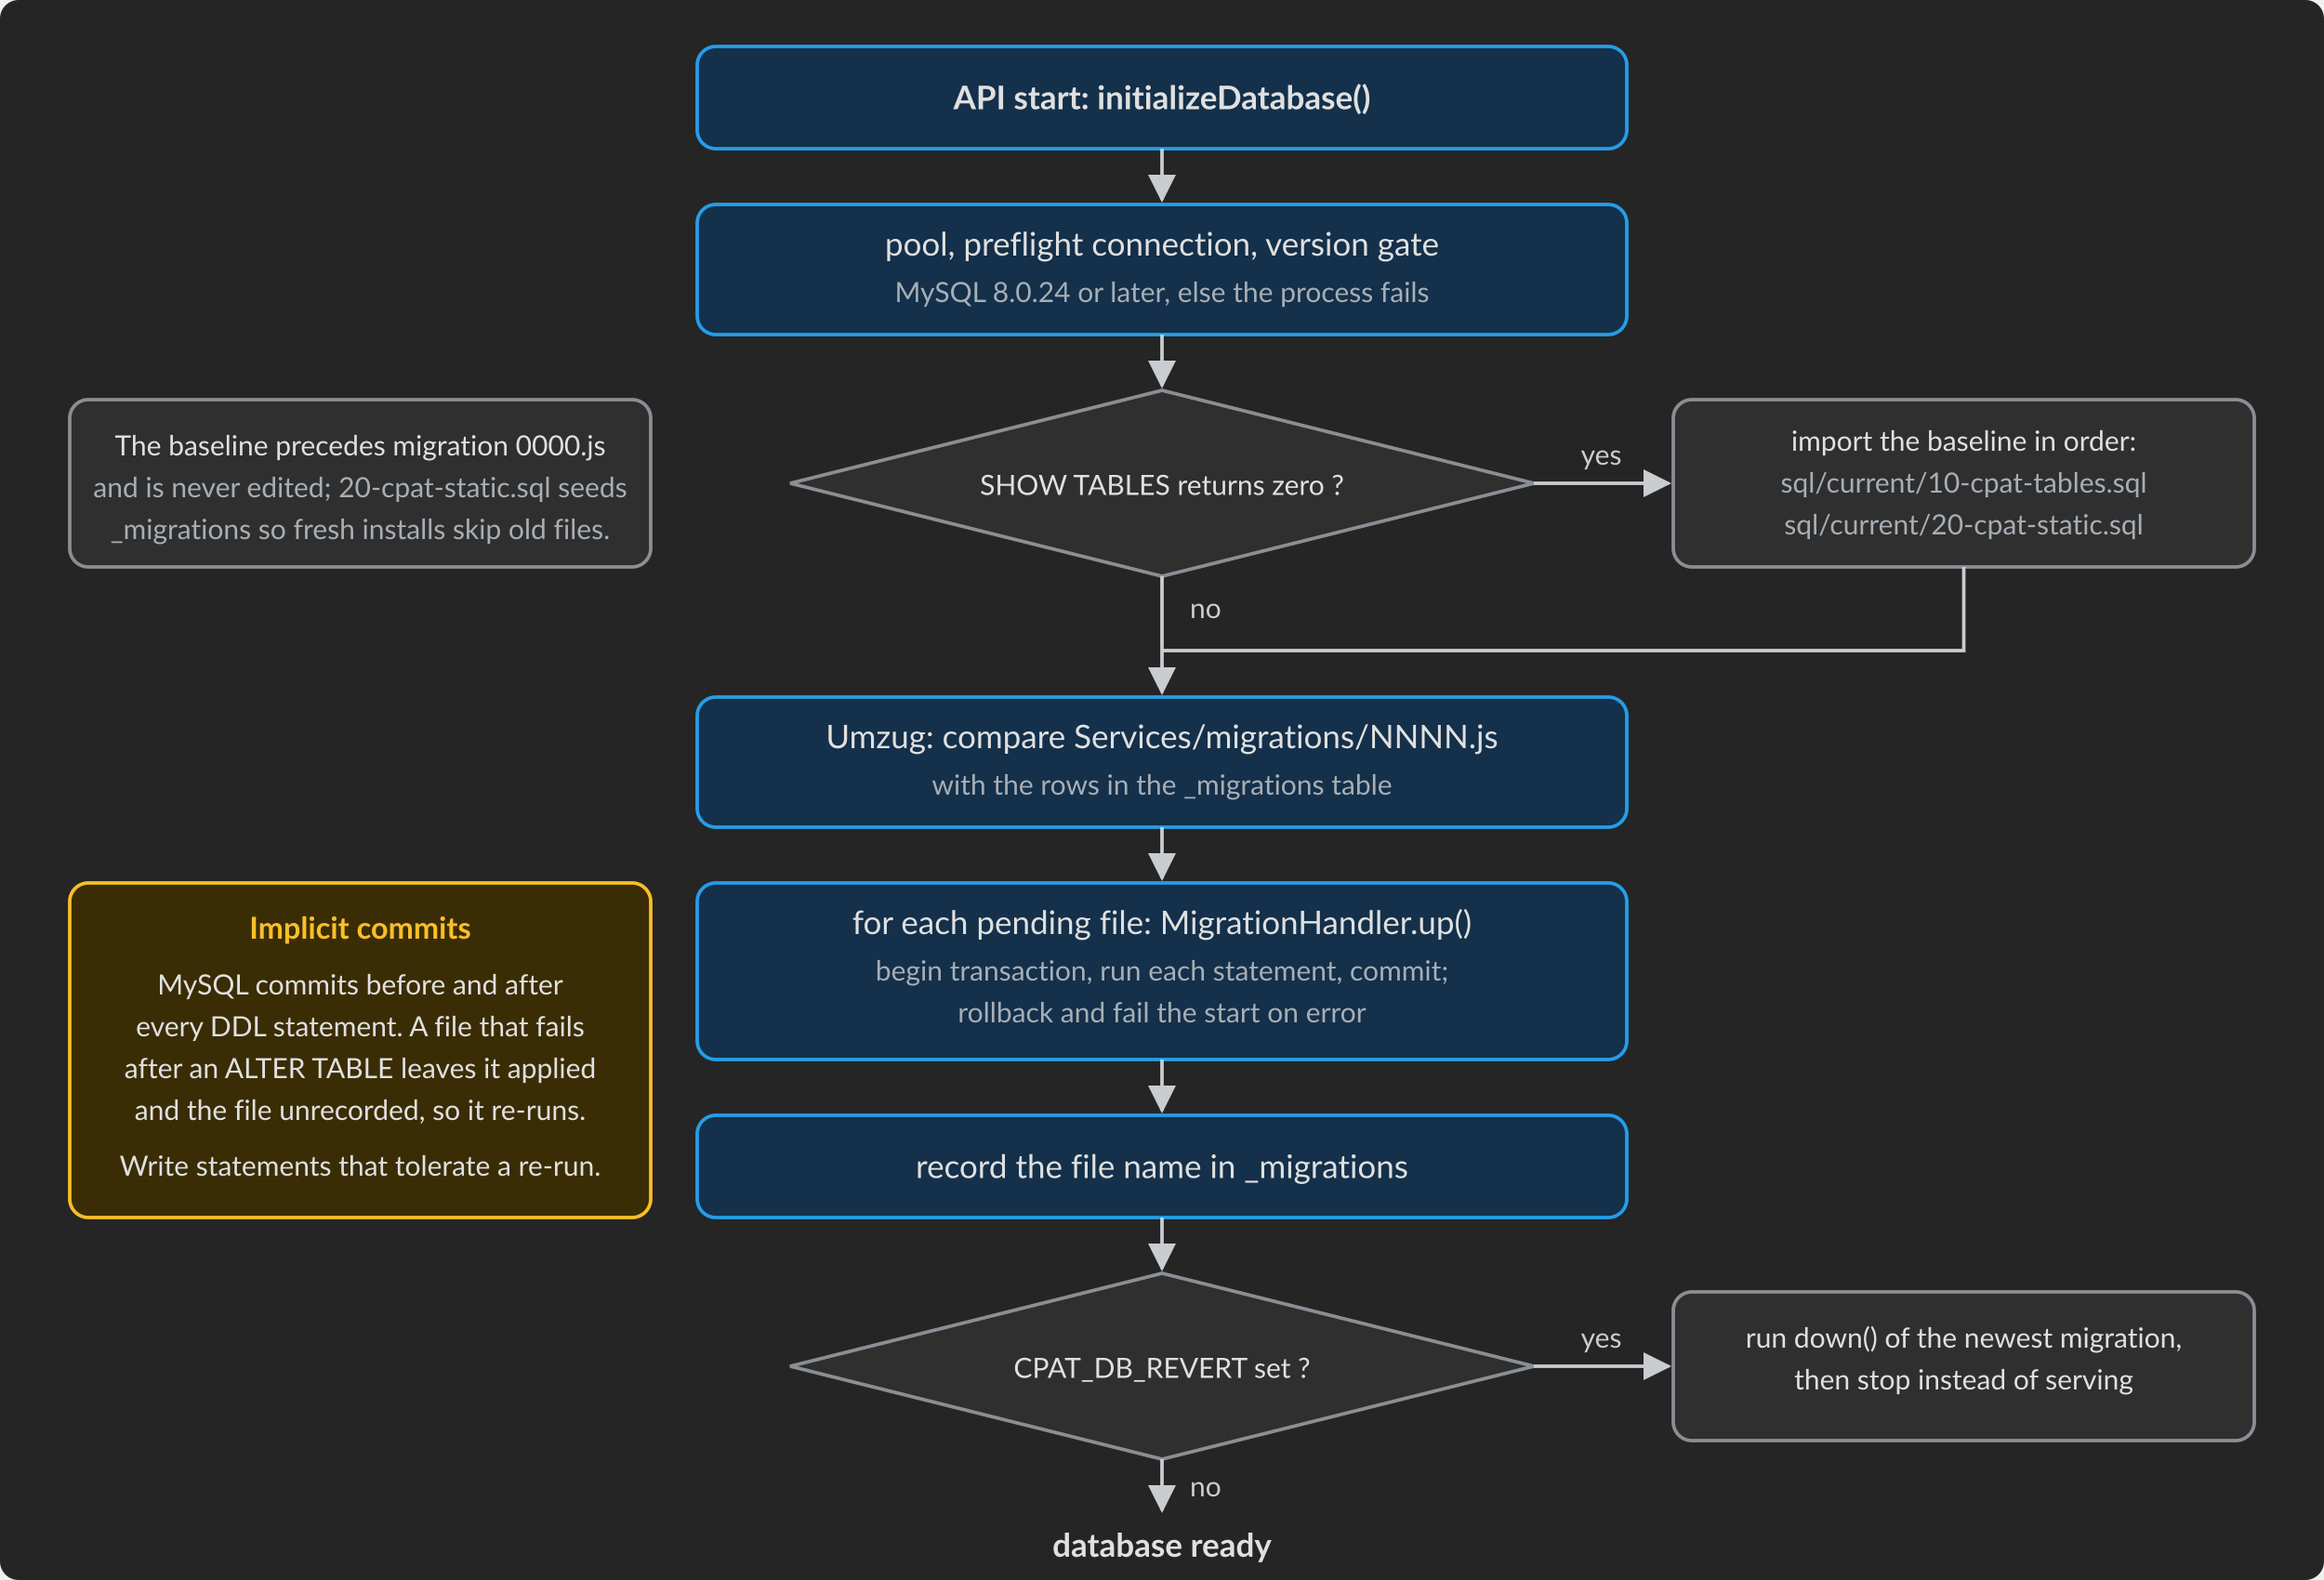
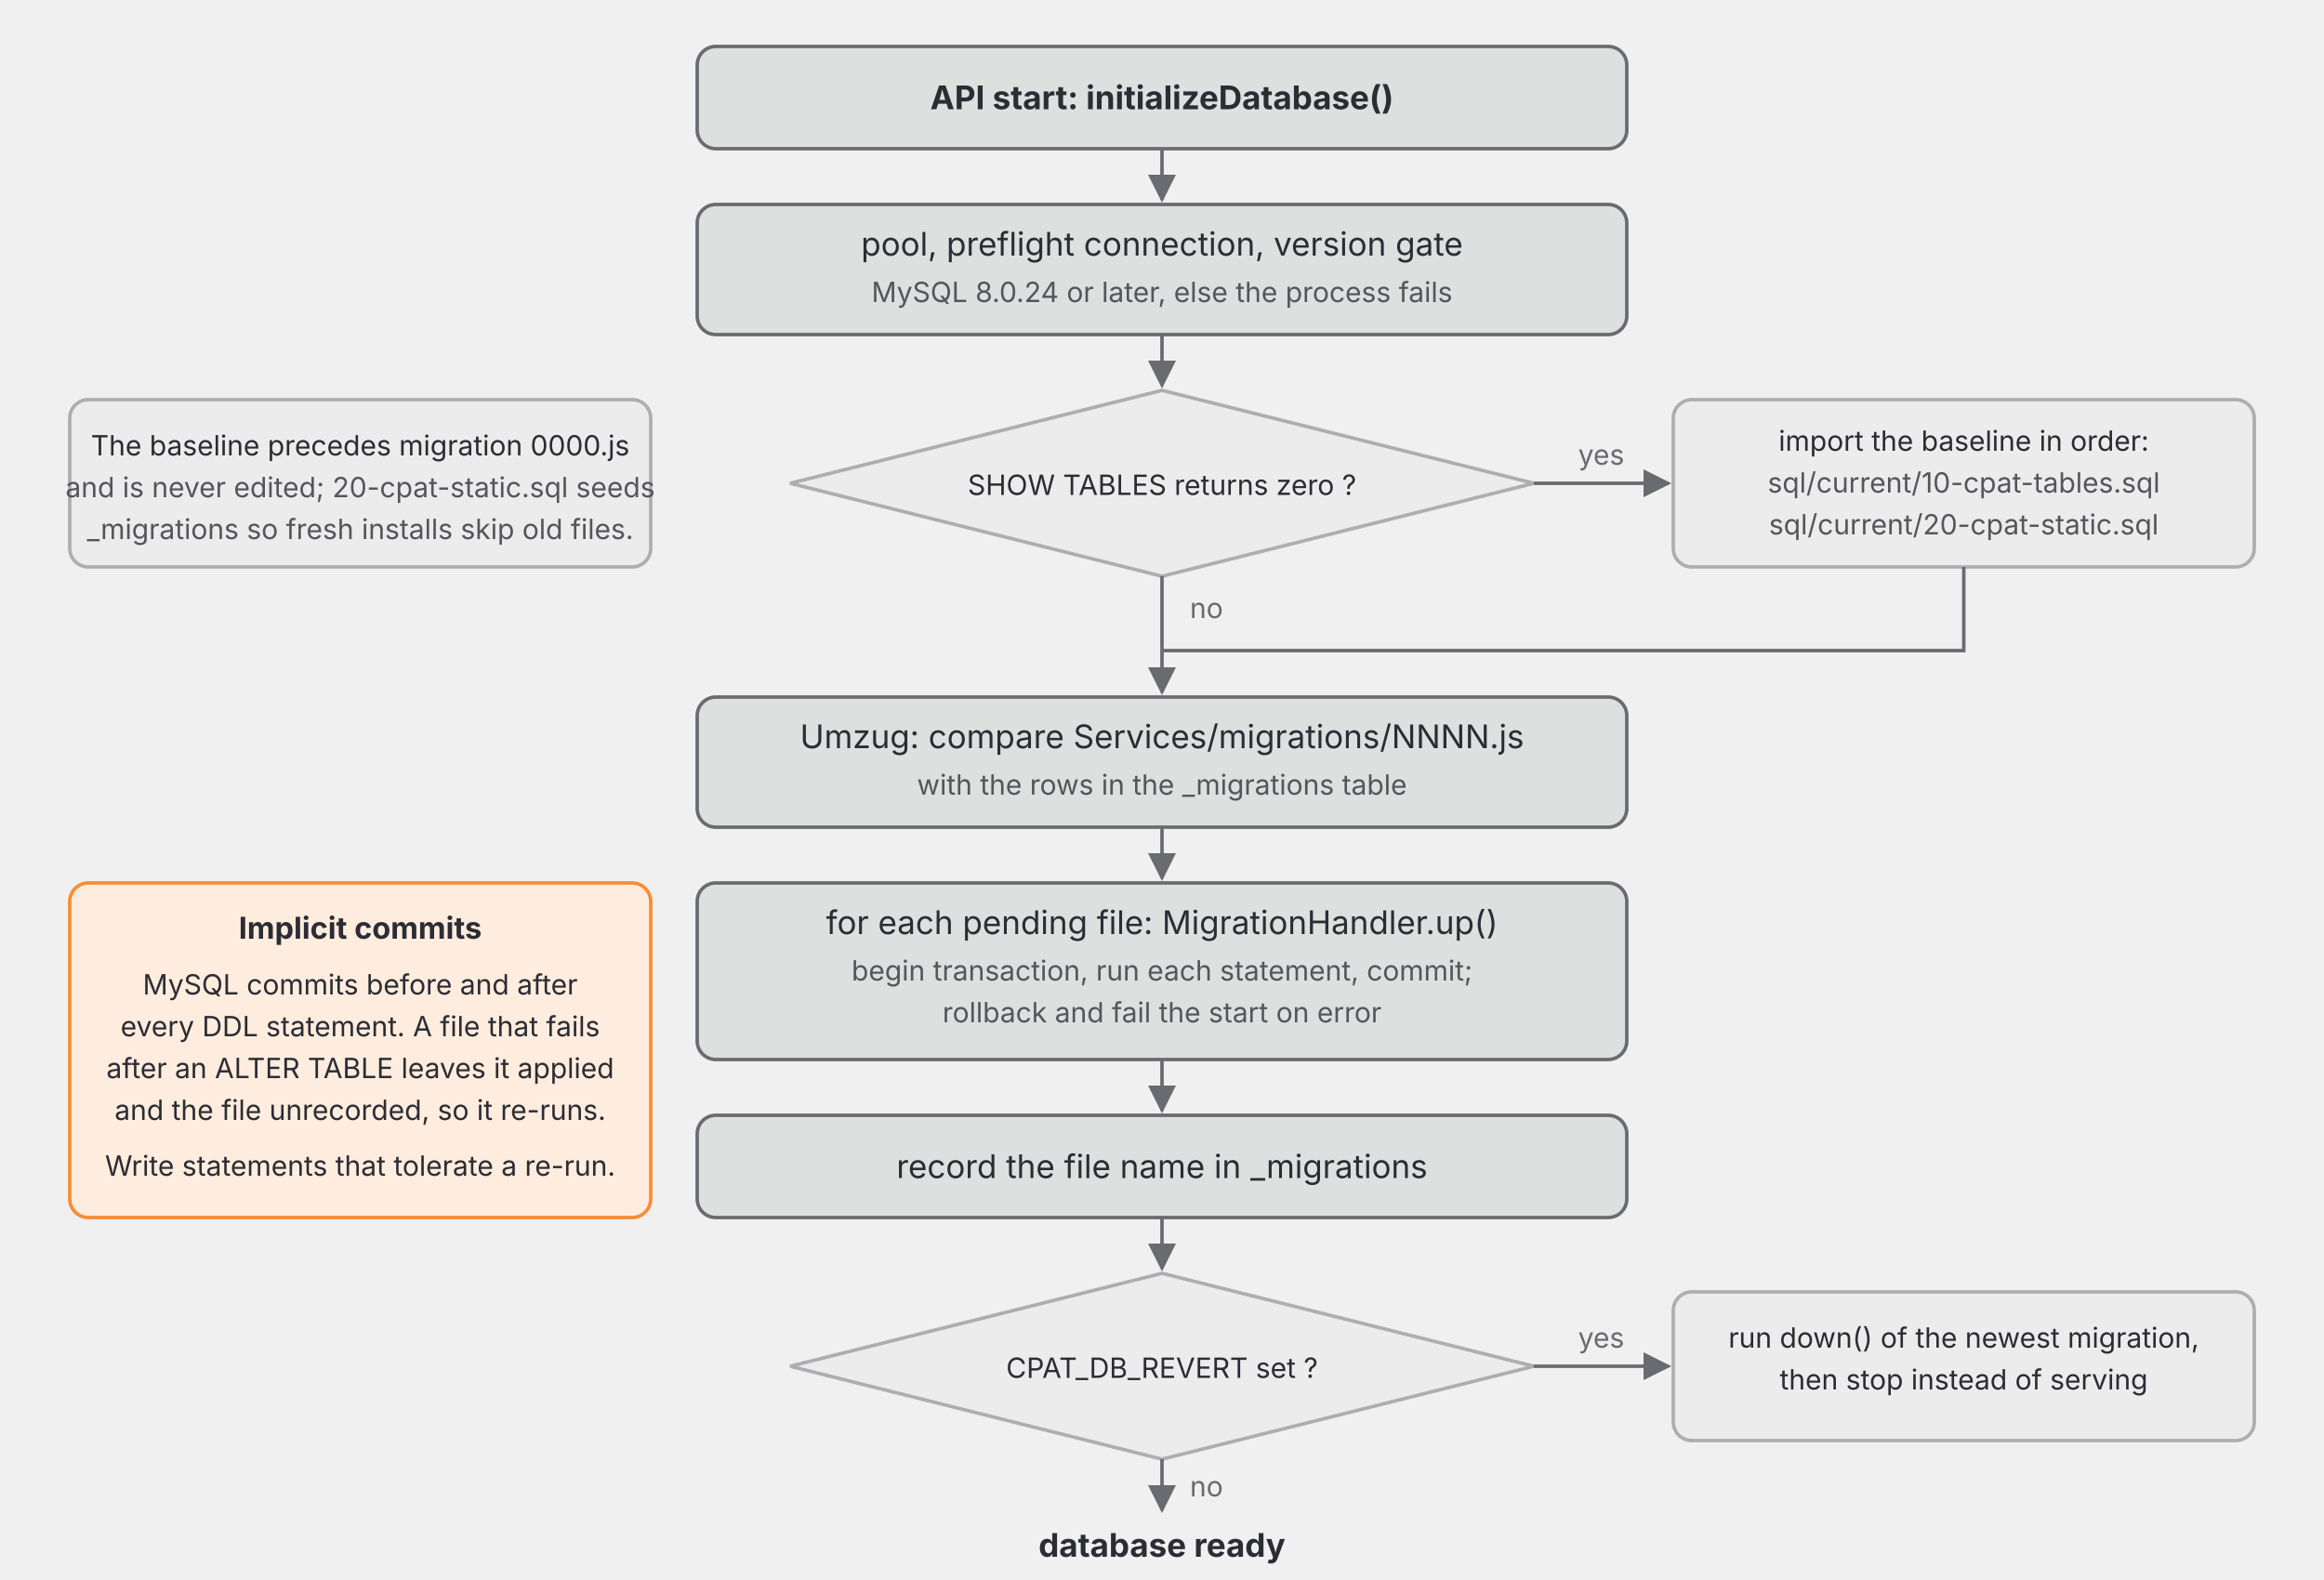
- <svg xmlns="http://www.w3.org/2000/svg" width="1000" height="680" viewBox="0 0 1000 680" font-family="Lato, Helvetica, Arial, sans-serif" font-size="14">
+ <svg xmlns="http://www.w3.org/2000/svg" width="1000" height="680" viewBox="0 0 1000 680" font-family="Inter, Segoe UI, Helvetica, Arial, sans-serif" font-size="14">
+   <style>
+     @media screen and (prefers-color-scheme: dark) {
+       [fill="#ececec"] { fill: #3f4046; }
+       [fill="#dedfdf"] { fill: #16161d; }
+       [fill="#2c2c34"] { fill: #ffffff; }
+       [fill="#55565b"] { fill: #c4c4c6; }
+       [fill="#6a6b70"] { fill: #97979b; }
+       [fill="#feedde"] { fill: #4d3b34; }
+       [stroke="#adaeb0"] { stroke: #7f8084; }
+       [stroke="#6a6b70"] { stroke: #97979b; }
+     }
+   </style>
  <defs>
    <marker id="arrow" viewBox="0 0 10 10" refX="9" refY="5" markerWidth="8" markerHeight="8" orient="auto-start-reverse">
-       <path d="M 0 0 L 10 5 L 0 10 z" fill="#c9cdd1" />
+       <path d="M 0 0 L 10 5 L 0 10 z" fill="#6a6b70" />
    </marker>
  </defs>
-   <rect x="0" y="0" width="1000" height="680" rx="8" fill="#252525" />
-   <rect x="300" y="20" width="400" height="44" rx="8" fill="#14304a" stroke="#249ee8" stroke-width="1.5" />
-   <text x="500" y="47" text-anchor="middle" fill="#e0e0e0" font-weight="bold">API start: initializeDatabase()</text>
-   <line x1="500" y1="64" x2="500" y2="86" stroke="#c9cdd1" stroke-width="1.5" marker-end="url(#arrow)" />
-   <rect x="300" y="88" width="400" height="56" rx="8" fill="#14304a" stroke="#249ee8" stroke-width="1.5" />
-   <text x="500" y="110" text-anchor="middle" fill="#e0e0e0">pool, preflight connection, version gate</text>
-   <text x="500" y="130" text-anchor="middle" fill="#a7aeb5" font-size="12">MySQL 8.0.24 or later, else the process fails</text>
-   <line x1="500" y1="144" x2="500" y2="166" stroke="#c9cdd1" stroke-width="1.5" marker-end="url(#arrow)" />
-   <polygon points="500,168 660,208 500,248 340,208" fill="#2f2f2f" stroke="#8a8f95" stroke-width="1.5" />
-   <text x="500" y="213" text-anchor="middle" fill="#e0e0e0" font-size="12">SHOW TABLES returns zero ?</text>
-   <line x1="660" y1="208" x2="718" y2="208" stroke="#c9cdd1" stroke-width="1.5" marker-end="url(#arrow)" />
-   <text x="689" y="200" text-anchor="middle" fill="#c9cdd1" font-size="12">yes</text>
-   <rect x="720" y="172" width="250" height="72" rx="8" fill="#2f2f2f" stroke="#8a8f95" stroke-width="1.5" />
-   <text x="845" y="194" text-anchor="middle" fill="#e0e0e0" font-size="12">import the baseline in order:</text>
-   <text x="845" y="212" text-anchor="middle" fill="#a7aeb5" font-size="12">sql/current/10-cpat-tables.sql</text>
-   <text x="845" y="230" text-anchor="middle" fill="#a7aeb5" font-size="12">sql/current/20-cpat-static.sql</text>
-   <path d="M 845 244 L 845 280 L 500 280" fill="none" stroke="#c9cdd1" stroke-width="1.5" />
-   <line x1="500" y1="248" x2="500" y2="298" stroke="#c9cdd1" stroke-width="1.5" marker-end="url(#arrow)" />
-   <text x="512" y="266" fill="#c9cdd1" font-size="12">no</text>
-   <rect x="300" y="300" width="400" height="56" rx="8" fill="#14304a" stroke="#249ee8" stroke-width="1.5" />
-   <text x="500" y="322" text-anchor="middle" fill="#e0e0e0">Umzug: compare Services/migrations/NNNN.js</text>
-   <text x="500" y="342" text-anchor="middle" fill="#a7aeb5" font-size="12">with the rows in the _migrations table</text>
-   <line x1="500" y1="356" x2="500" y2="378" stroke="#c9cdd1" stroke-width="1.5" marker-end="url(#arrow)" />
-   <rect x="300" y="380" width="400" height="76" rx="8" fill="#14304a" stroke="#249ee8" stroke-width="1.5" />
-   <text x="500" y="402" text-anchor="middle" fill="#e0e0e0">for each pending file: MigrationHandler.up()</text>
-   <text x="500" y="422" text-anchor="middle" fill="#a7aeb5" font-size="12">begin transaction, run each statement, commit;</text>
-   <text x="500" y="440" text-anchor="middle" fill="#a7aeb5" font-size="12">rollback and fail the start on error</text>
-   <line x1="500" y1="456" x2="500" y2="478" stroke="#c9cdd1" stroke-width="1.5" marker-end="url(#arrow)" />
-   <rect x="300" y="480" width="400" height="44" rx="8" fill="#14304a" stroke="#249ee8" stroke-width="1.5" />
-   <text x="500" y="507" text-anchor="middle" fill="#e0e0e0">record the file name in _migrations</text>
-   <line x1="500" y1="524" x2="500" y2="546" stroke="#c9cdd1" stroke-width="1.5" marker-end="url(#arrow)" />
-   <polygon points="500,548 660,588 500,628 340,588" fill="#2f2f2f" stroke="#8a8f95" stroke-width="1.5" />
-   <text x="500" y="593" text-anchor="middle" fill="#e0e0e0" font-size="12">CPAT_DB_REVERT set ?</text>
-   <line x1="660" y1="588" x2="718" y2="588" stroke="#c9cdd1" stroke-width="1.5" marker-end="url(#arrow)" />
-   <text x="689" y="580" text-anchor="middle" fill="#c9cdd1" font-size="12">yes</text>
-   <rect x="720" y="556" width="250" height="64" rx="8" fill="#2f2f2f" stroke="#8a8f95" stroke-width="1.5" />
-   <text x="845" y="580" text-anchor="middle" fill="#e0e0e0" font-size="12">run down() of the newest migration,</text>
-   <text x="845" y="598" text-anchor="middle" fill="#e0e0e0" font-size="12">then stop instead of serving</text>
-   <line x1="500" y1="628" x2="500" y2="650" stroke="#c9cdd1" stroke-width="1.5" marker-end="url(#arrow)" />
-   <text x="512" y="644" fill="#c9cdd1" font-size="12">no</text>
-   <text x="500" y="670" text-anchor="middle" fill="#e0e0e0" font-weight="bold">database ready</text>
-   <rect x="30" y="380" width="250" height="144" rx="8" fill="#3a2d05" stroke="#f9bf26" stroke-width="1.5" />
-   <text x="155" y="404" text-anchor="middle" fill="#f9bf26" font-weight="bold" font-size="13">Implicit commits</text>
-   <text x="155" y="428" text-anchor="middle" fill="#e0e0e0" font-size="12">MySQL commits before and after</text>
-   <text x="155" y="446" text-anchor="middle" fill="#e0e0e0" font-size="12">every DDL statement. A file that fails</text>
-   <text x="155" y="464" text-anchor="middle" fill="#e0e0e0" font-size="12">after an ALTER TABLE leaves it applied</text>
-   <text x="155" y="482" text-anchor="middle" fill="#e0e0e0" font-size="12">and the file unrecorded, so it re-runs.</text>
-   <text x="155" y="506" text-anchor="middle" fill="#e0e0e0" font-size="12">Write statements that tolerate a re-run.</text>
-   <rect x="30" y="172" width="250" height="72" rx="8" fill="#2f2f2f" stroke="#8a8f95" stroke-width="1.5" />
-   <text x="155" y="196" text-anchor="middle" fill="#e0e0e0" font-size="12">The baseline precedes migration 0000.js</text>
-   <text x="155" y="214" text-anchor="middle" fill="#a7aeb5" font-size="12">and is never edited; 20-cpat-static.sql seeds</text>
-   <text x="155" y="232" text-anchor="middle" fill="#a7aeb5" font-size="12">_migrations so fresh installs skip old files.</text>
+   <rect x="300" y="20" width="400" height="44" rx="8" fill="#dedfdf" stroke="#6a6b70" stroke-width="1.5" />
+   <text x="500" y="47" text-anchor="middle" fill="#2c2c34" font-weight="bold">API start: initializeDatabase()</text>
+   <line x1="500" y1="64" x2="500" y2="86" stroke="#6a6b70" stroke-width="1.5" marker-end="url(#arrow)" />
+   <rect x="300" y="88" width="400" height="56" rx="8" fill="#dedfdf" stroke="#6a6b70" stroke-width="1.5" />
+   <text x="500" y="110" text-anchor="middle" fill="#2c2c34">pool, preflight connection, version gate</text>
+   <text x="500" y="130" text-anchor="middle" fill="#55565b" font-size="12">MySQL 8.0.24 or later, else the process fails</text>
+   <line x1="500" y1="144" x2="500" y2="166" stroke="#6a6b70" stroke-width="1.5" marker-end="url(#arrow)" />
+   <polygon points="500,168 660,208 500,248 340,208" fill="#ececec" stroke="#adaeb0" stroke-width="1.5" />
+   <text x="500" y="213" text-anchor="middle" fill="#2c2c34" font-size="12">SHOW TABLES returns zero ?</text>
+   <line x1="660" y1="208" x2="718" y2="208" stroke="#6a6b70" stroke-width="1.5" marker-end="url(#arrow)" />
+   <text x="689" y="200" text-anchor="middle" fill="#6a6b70" font-size="12">yes</text>
+   <rect x="720" y="172" width="250" height="72" rx="8" fill="#ececec" stroke="#adaeb0" stroke-width="1.5" />
+   <text x="845" y="194" text-anchor="middle" fill="#2c2c34" font-size="12">import the baseline in order:</text>
+   <text x="845" y="212" text-anchor="middle" fill="#55565b" font-size="12">sql/current/10-cpat-tables.sql</text>
+   <text x="845" y="230" text-anchor="middle" fill="#55565b" font-size="12">sql/current/20-cpat-static.sql</text>
+   <path d="M 845 244 L 845 280 L 500 280" fill="none" stroke="#6a6b70" stroke-width="1.5" />
+   <line x1="500" y1="248" x2="500" y2="298" stroke="#6a6b70" stroke-width="1.5" marker-end="url(#arrow)" />
+   <text x="512" y="266" fill="#6a6b70" font-size="12">no</text>
+   <rect x="300" y="300" width="400" height="56" rx="8" fill="#dedfdf" stroke="#6a6b70" stroke-width="1.5" />
+   <text x="500" y="322" text-anchor="middle" fill="#2c2c34">Umzug: compare Services/migrations/NNNN.js</text>
+   <text x="500" y="342" text-anchor="middle" fill="#55565b" font-size="12">with the rows in the _migrations table</text>
+   <line x1="500" y1="356" x2="500" y2="378" stroke="#6a6b70" stroke-width="1.5" marker-end="url(#arrow)" />
+   <rect x="300" y="380" width="400" height="76" rx="8" fill="#dedfdf" stroke="#6a6b70" stroke-width="1.5" />
+   <text x="500" y="402" text-anchor="middle" fill="#2c2c34">for each pending file: MigrationHandler.up()</text>
+   <text x="500" y="422" text-anchor="middle" fill="#55565b" font-size="12">begin transaction, run each statement, commit;</text>
+   <text x="500" y="440" text-anchor="middle" fill="#55565b" font-size="12">rollback and fail the start on error</text>
+   <line x1="500" y1="456" x2="500" y2="478" stroke="#6a6b70" stroke-width="1.5" marker-end="url(#arrow)" />
+   <rect x="300" y="480" width="400" height="44" rx="8" fill="#dedfdf" stroke="#6a6b70" stroke-width="1.5" />
+   <text x="500" y="507" text-anchor="middle" fill="#2c2c34">record the file name in _migrations</text>
+   <line x1="500" y1="524" x2="500" y2="546" stroke="#6a6b70" stroke-width="1.5" marker-end="url(#arrow)" />
+   <polygon points="500,548 660,588 500,628 340,588" fill="#ececec" stroke="#adaeb0" stroke-width="1.5" />
+   <text x="500" y="593" text-anchor="middle" fill="#2c2c34" font-size="12">CPAT_DB_REVERT set ?</text>
+   <line x1="660" y1="588" x2="718" y2="588" stroke="#6a6b70" stroke-width="1.5" marker-end="url(#arrow)" />
+   <text x="689" y="580" text-anchor="middle" fill="#6a6b70" font-size="12">yes</text>
+   <rect x="720" y="556" width="250" height="64" rx="8" fill="#ececec" stroke="#adaeb0" stroke-width="1.5" />
+   <text x="845" y="580" text-anchor="middle" fill="#2c2c34" font-size="12">run down() of the newest migration,</text>
+   <text x="845" y="598" text-anchor="middle" fill="#2c2c34" font-size="12">then stop instead of serving</text>
+   <line x1="500" y1="628" x2="500" y2="650" stroke="#6a6b70" stroke-width="1.5" marker-end="url(#arrow)" />
+   <text x="512" y="644" fill="#6a6b70" font-size="12">no</text>
+   <text x="500" y="670" text-anchor="middle" fill="#2c2c34" font-weight="bold">database ready</text>
+   <rect x="30" y="380" width="250" height="144" rx="8" fill="#feedde" stroke="#fa8c32" stroke-width="1.5" />
+   <text x="155" y="404" text-anchor="middle" fill="#2c2c34" font-weight="bold" font-size="13">Implicit commits</text>
+   <text x="155" y="428" text-anchor="middle" fill="#2c2c34" font-size="12">MySQL commits before and after</text>
+   <text x="155" y="446" text-anchor="middle" fill="#2c2c34" font-size="12">every DDL statement. A file that fails</text>
+   <text x="155" y="464" text-anchor="middle" fill="#2c2c34" font-size="12">after an ALTER TABLE leaves it applied</text>
+   <text x="155" y="482" text-anchor="middle" fill="#2c2c34" font-size="12">and the file unrecorded, so it re-runs.</text>
+   <text x="155" y="506" text-anchor="middle" fill="#2c2c34" font-size="12">Write statements that tolerate a re-run.</text>
+   <rect x="30" y="172" width="250" height="72" rx="8" fill="#ececec" stroke="#adaeb0" stroke-width="1.5" />
+   <text x="155" y="196" text-anchor="middle" fill="#2c2c34" font-size="12">The baseline precedes migration 0000.js</text>
+   <text x="155" y="214" text-anchor="middle" fill="#55565b" font-size="12">and is never edited; 20-cpat-static.sql seeds</text>
+   <text x="155" y="232" text-anchor="middle" fill="#55565b" font-size="12">_migrations so fresh installs skip old files.</text>
</svg>
